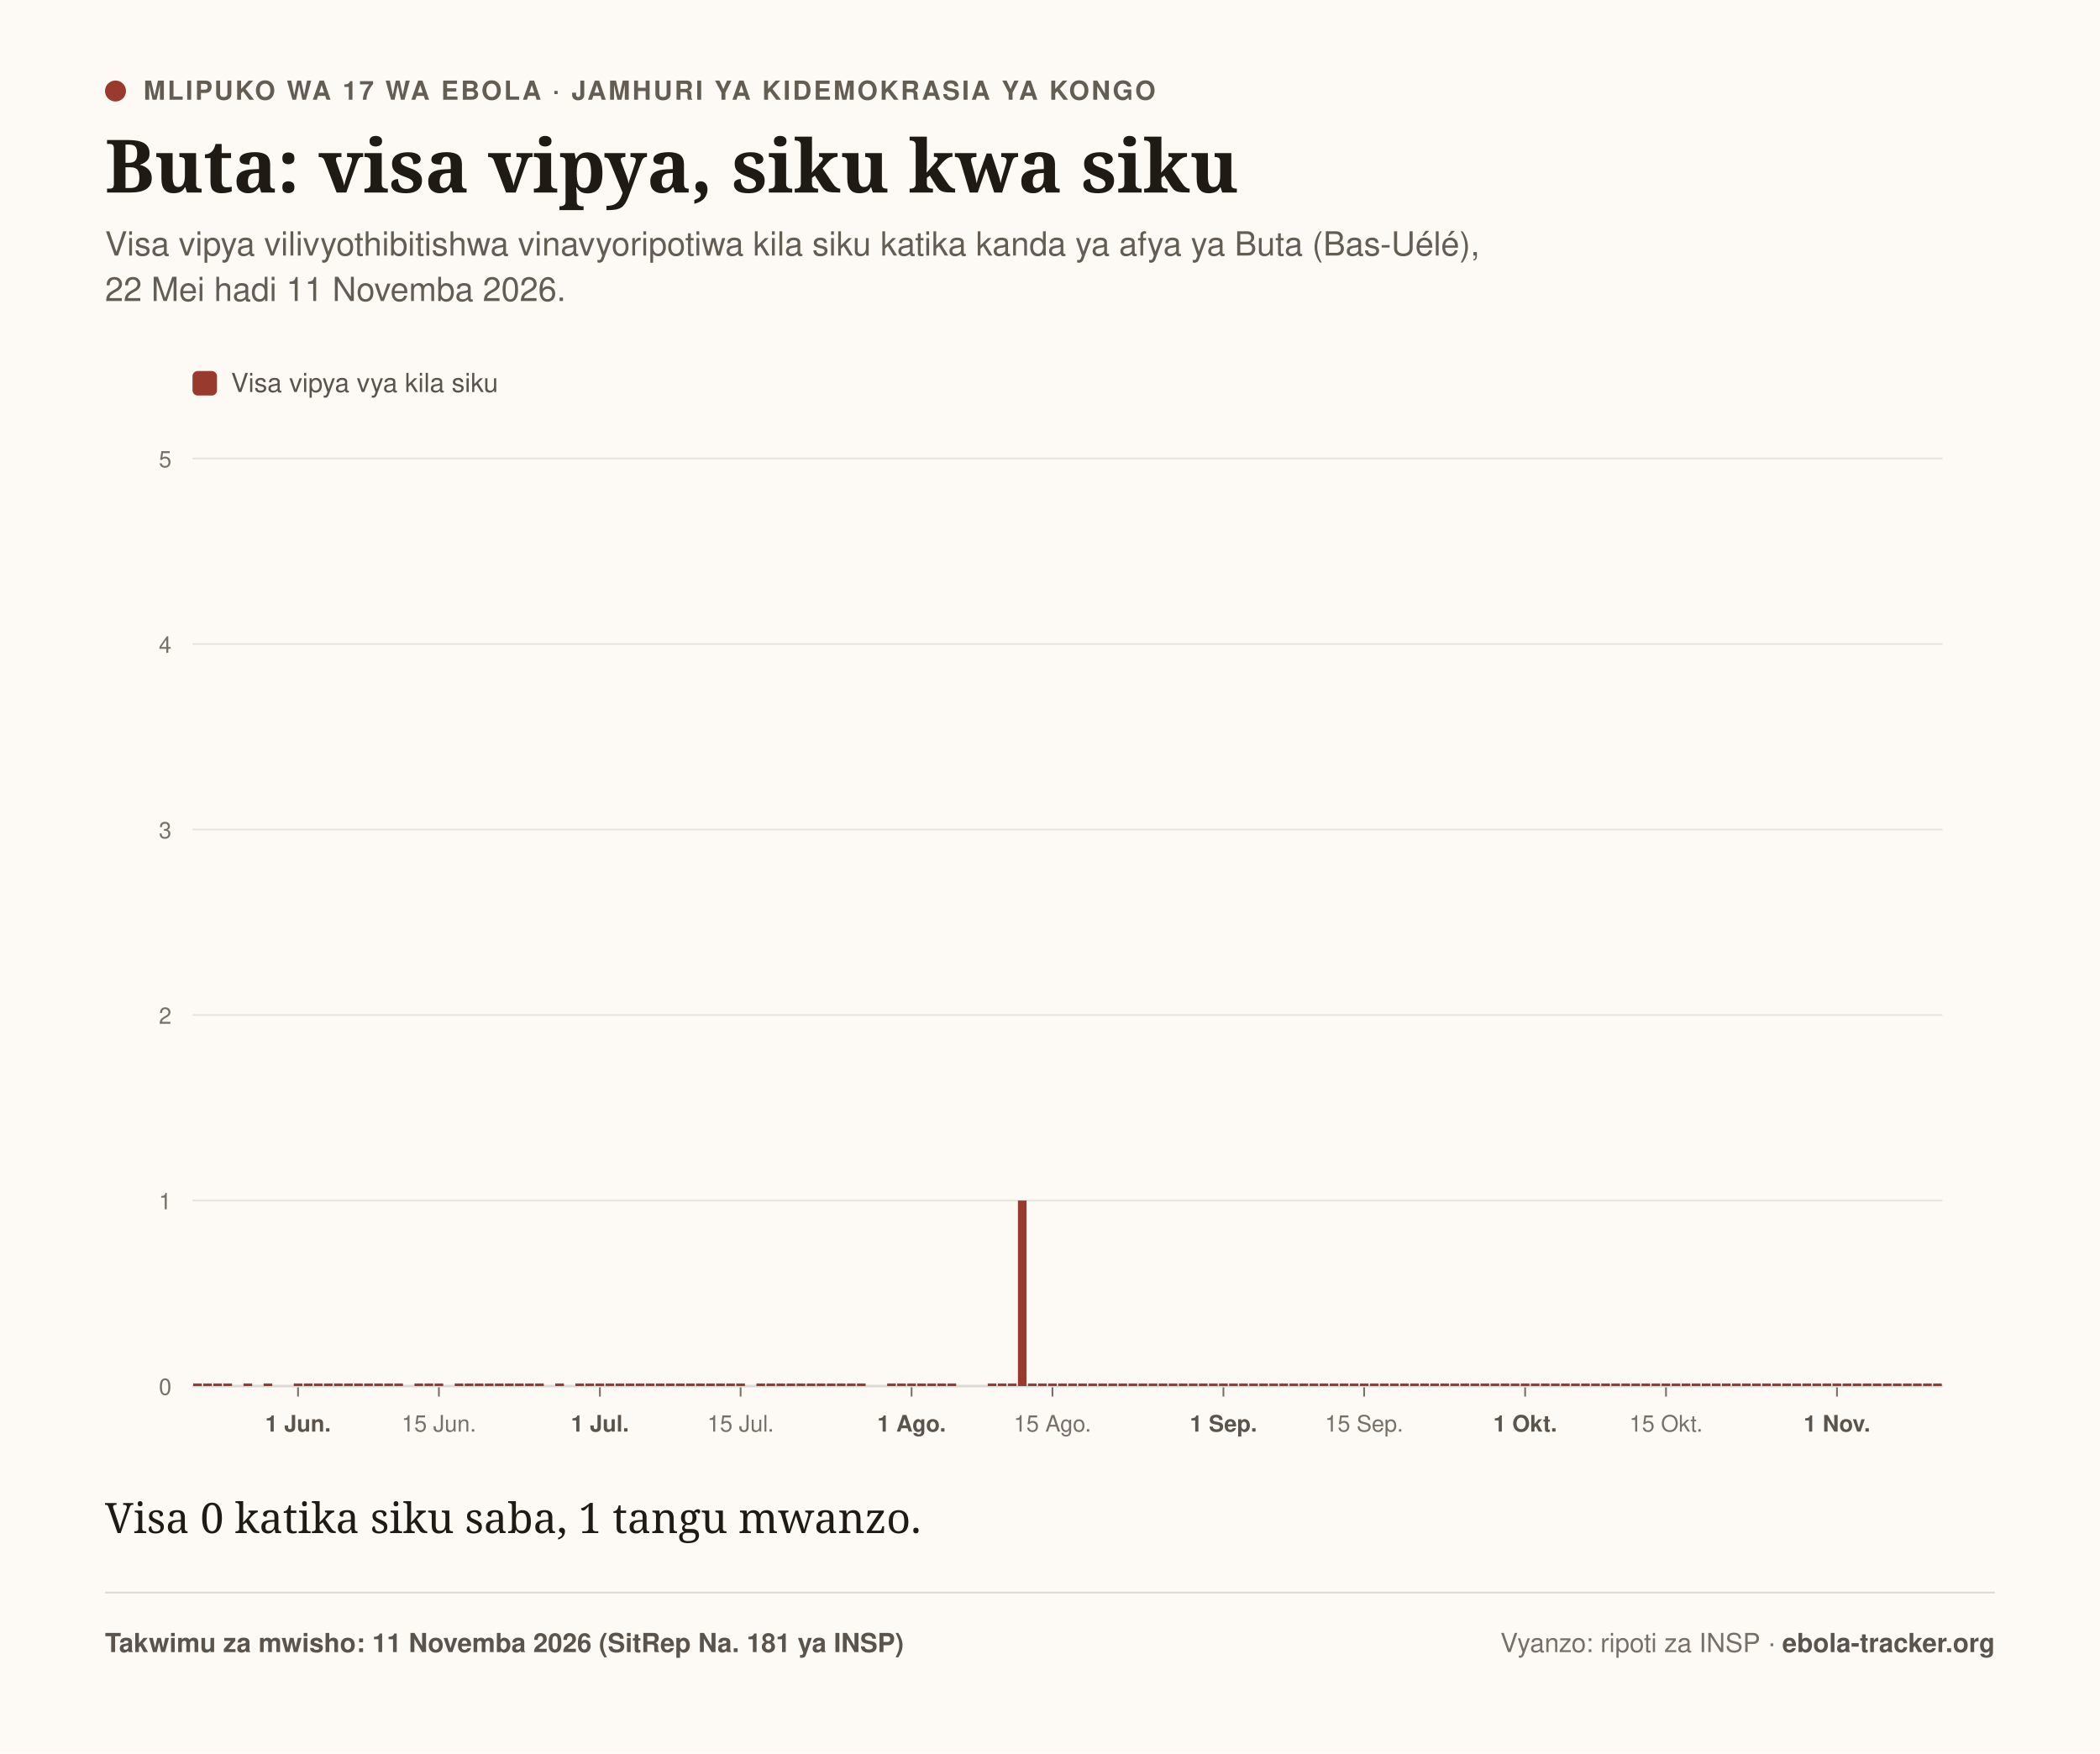
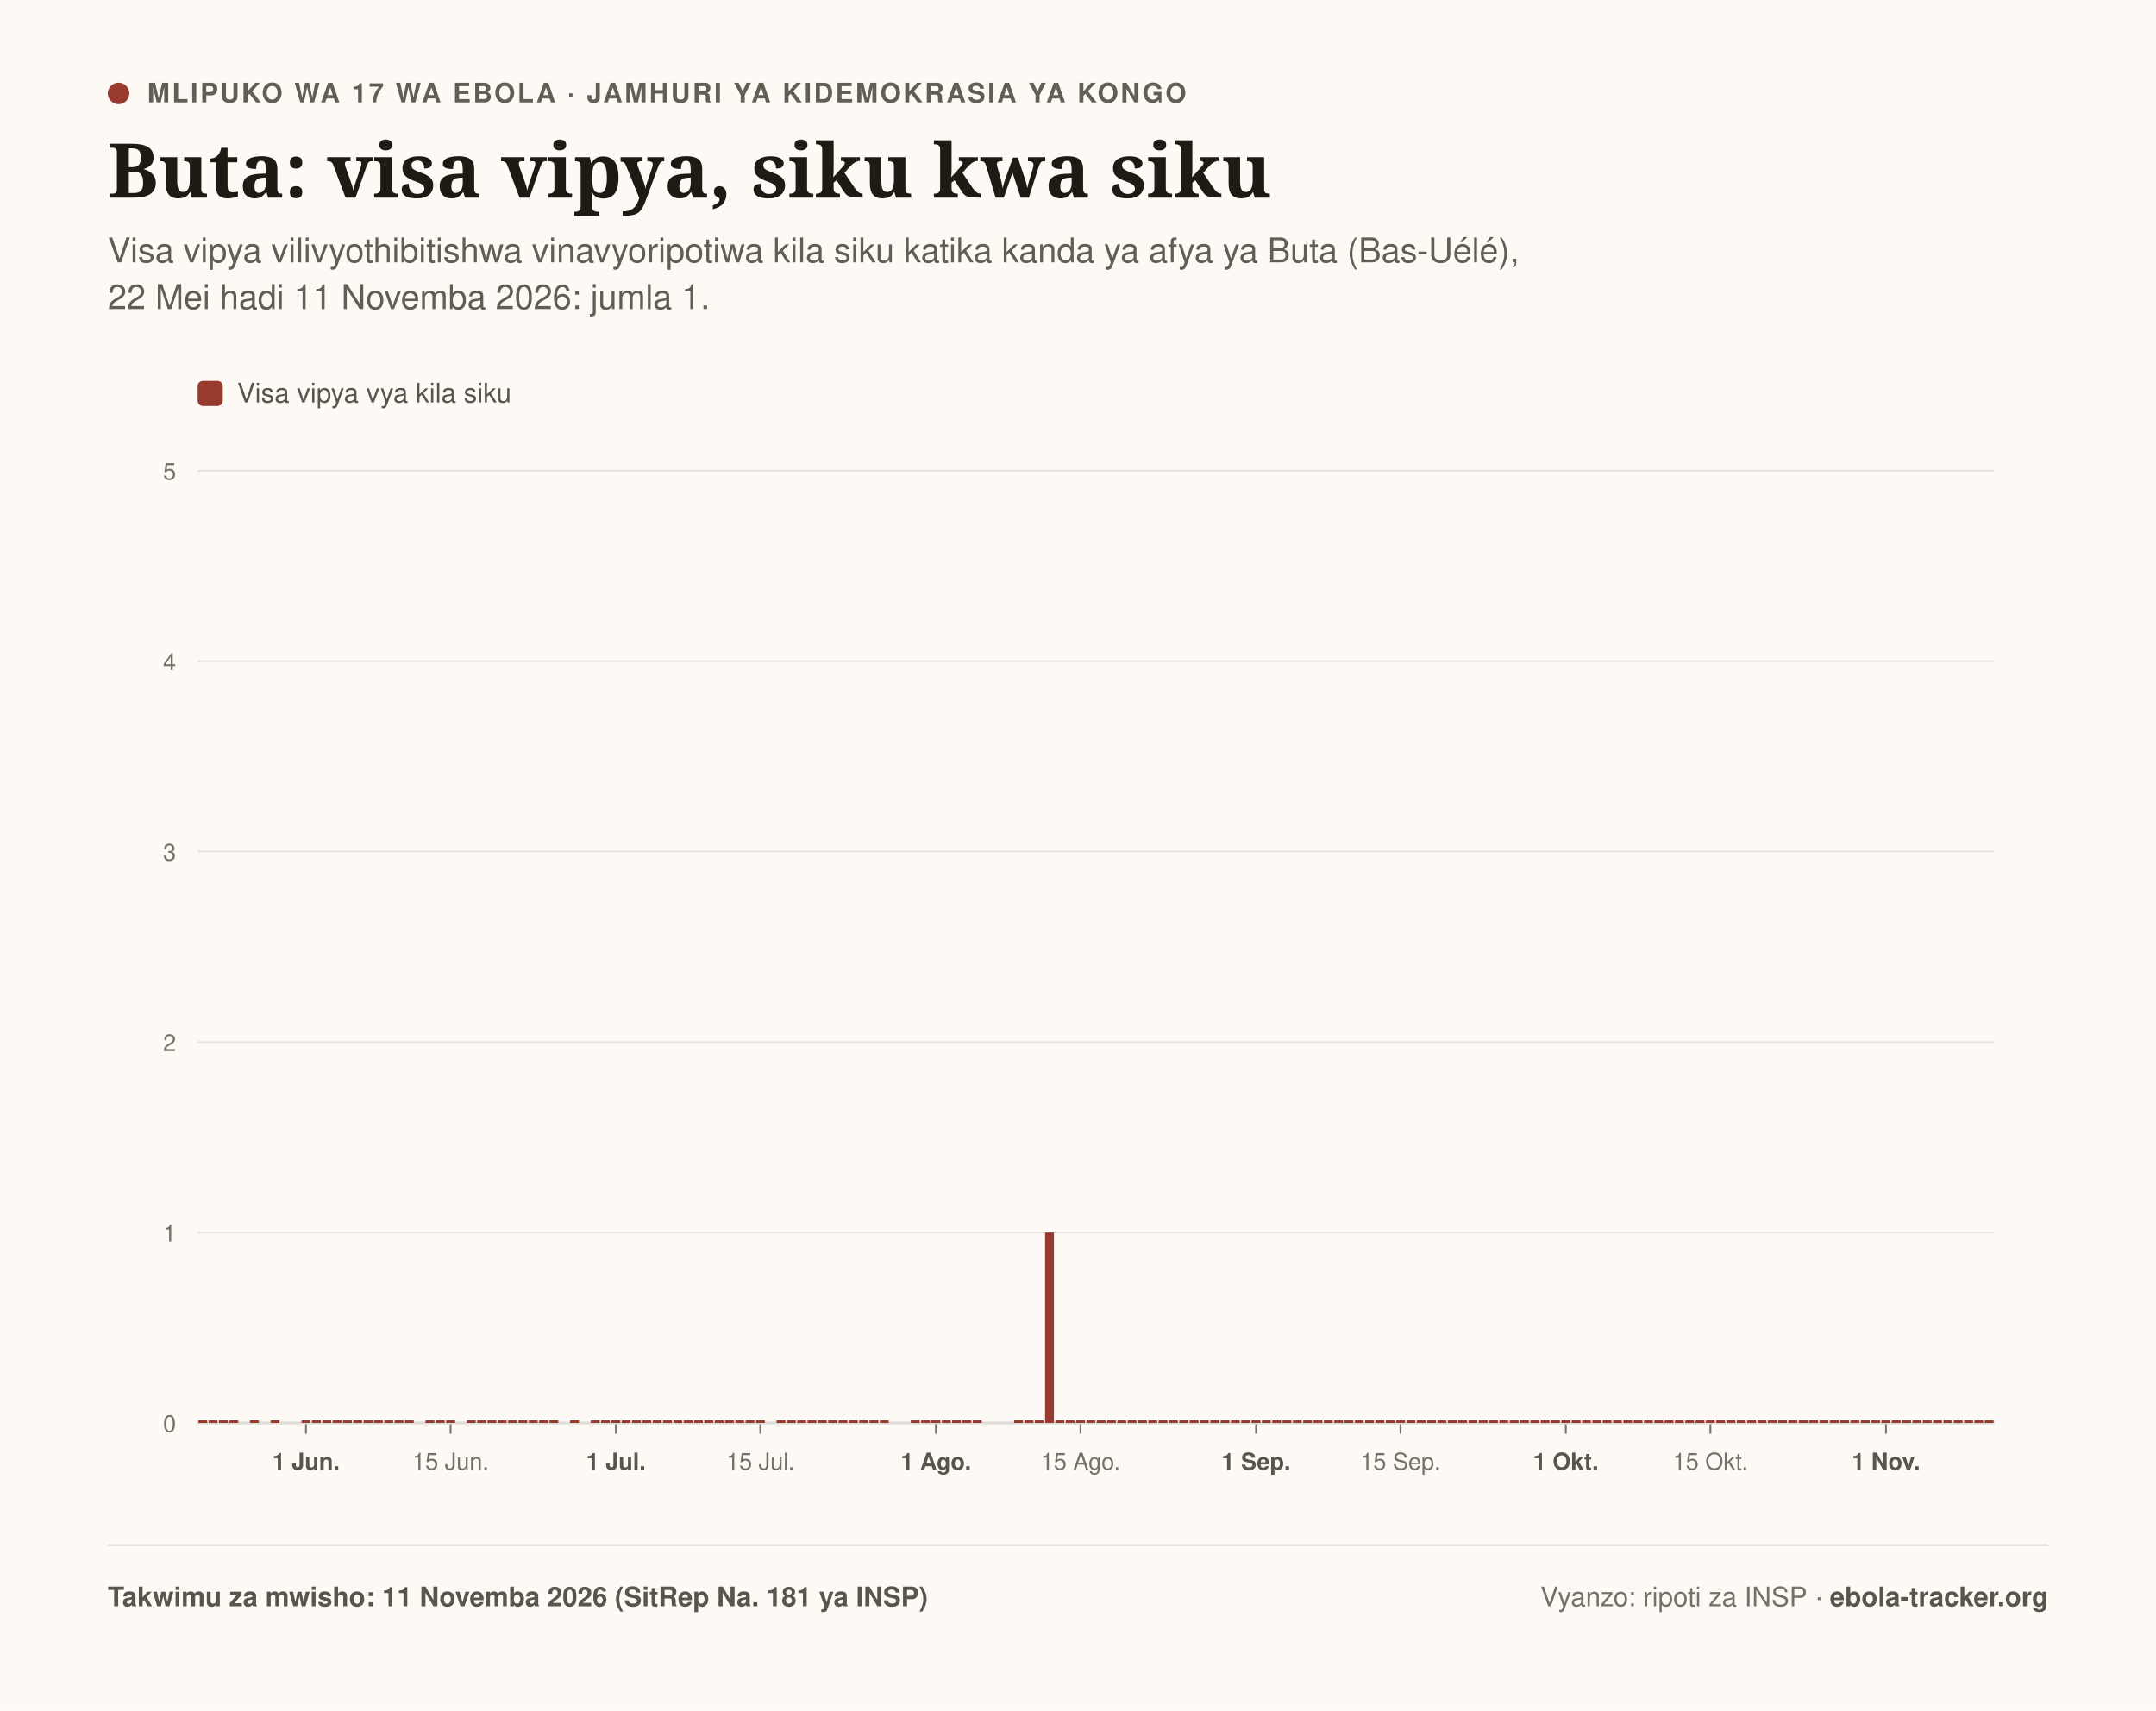
- <svg xmlns="http://www.w3.org/2000/svg" viewBox="0 0 1200 1002" role="img" aria-label="Buta: visa vipya, siku kwa siku. Visa vipya vilivyothibitishwa vinavyoripotiwa kila siku katika kanda ya afya ya Buta (Bas-Uélé), 22 Mei hadi 11 Novemba 2026.">
-   <rect width="1200" height="1002" fill="#FDFAF6" />
+ <svg xmlns="http://www.w3.org/2000/svg" viewBox="0 0 1200 952" role="img" aria-label="Buta: visa vipya, siku kwa siku. Visa vipya vilivyothibitishwa vinavyoripotiwa kila siku katika kanda ya afya ya Buta (Bas-Uélé), 22 Mei hadi 11 Novemba 2026: jumla 1.">
+   <rect width="1200" height="952" fill="#FDFAF6" />
  <circle cx="66" cy="52" r="6" fill="#993A2E" />
  <text x="82.0" y="57.0" font-family="'Public Sans',Helvetica,Arial,sans-serif" font-size="15" font-weight="700" fill="#635D54" text-anchor="start" letter-spacing=".08em">MLIPUKO WA 17 WA EBOLA · JAMHURI YA KIDEMOKRASIA YA KONGO</text>
  <text x="60.0" y="110.0" font-family="'Source Serif 4',Georgia,serif" font-size="42" font-weight="600" fill="#1F1A13" text-anchor="start">Buta: visa vipya, siku kwa siku</text>
  <text x="60.0" y="146.0" font-family="'Public Sans',Helvetica,Arial,sans-serif" font-size="19" font-weight="400" fill="#635D54" text-anchor="start">Visa vipya vilivyothibitishwa vinavyoripotiwa kila siku katika kanda ya afya ya Buta (Bas-Uélé),</text>
-   <text x="60.0" y="172.0" font-family="'Public Sans',Helvetica,Arial,sans-serif" font-size="19" font-weight="400" fill="#635D54" text-anchor="start">22 Mei hadi 11 Novemba 2026.</text>
+   <text x="60.0" y="172.0" font-family="'Public Sans',Helvetica,Arial,sans-serif" font-size="19" font-weight="400" fill="#635D54" text-anchor="start">22 Mei hadi 11 Novemba 2026: jumla 1.</text>
  <rect x="110" y="212" width="14" height="14" rx="3" fill="#993A2E" />
  <text x="132.0" y="224.0" font-family="'Public Sans',Helvetica,Arial,sans-serif" font-size="15" font-weight="400" fill="#5A544C" text-anchor="start">Visa vipya vya kila siku</text>
  <line x1="110" x2="1110" y1="792.0" y2="792.0" stroke="#E7E4E0" />
  <text x="98.0" y="797.0" font-family="'Public Sans',Helvetica,Arial,sans-serif" font-size="13" font-weight="400" fill="#777068" text-anchor="end">0</text>
  <line x1="110" x2="1110" y1="686.0" y2="686.0" stroke="#E7E4E0" />
  <text x="98.0" y="691.0" font-family="'Public Sans',Helvetica,Arial,sans-serif" font-size="13" font-weight="400" fill="#777068" text-anchor="end">1</text>
  <line x1="110" x2="1110" y1="580.0" y2="580.0" stroke="#E7E4E0" />
  <text x="98.0" y="585.0" font-family="'Public Sans',Helvetica,Arial,sans-serif" font-size="13" font-weight="400" fill="#777068" text-anchor="end">2</text>
  <line x1="110" x2="1110" y1="474.0" y2="474.0" stroke="#E7E4E0" />
  <text x="98.0" y="479.0" font-family="'Public Sans',Helvetica,Arial,sans-serif" font-size="13" font-weight="400" fill="#777068" text-anchor="end">3</text>
  <line x1="110" x2="1110" y1="368.0" y2="368.0" stroke="#E7E4E0" />
  <text x="98.0" y="373.0" font-family="'Public Sans',Helvetica,Arial,sans-serif" font-size="13" font-weight="400" fill="#777068" text-anchor="end">4</text>
  <line x1="110" x2="1110" y1="262.0" y2="262.0" stroke="#E7E4E0" />
  <text x="98.0" y="267.0" font-family="'Public Sans',Helvetica,Arial,sans-serif" font-size="13" font-weight="400" fill="#777068" text-anchor="end">5</text>
  <line x1="170.3" x2="170.3" y1="792" y2="798" stroke="#777068" />
  <text x="170.3" y="818.0" font-family="'Public Sans',Helvetica,Arial,sans-serif" font-size="13" font-weight="600" fill="#5A544C" text-anchor="middle">1 Jun.</text>
  <line x1="250.8" x2="250.8" y1="792" y2="798" stroke="#777068" />
  <text x="250.8" y="818.0" font-family="'Public Sans',Helvetica,Arial,sans-serif" font-size="13" font-weight="400" fill="#777068" text-anchor="middle">15 Jun.</text>
  <line x1="342.8" x2="342.8" y1="792" y2="798" stroke="#777068" />
  <text x="342.8" y="818.0" font-family="'Public Sans',Helvetica,Arial,sans-serif" font-size="13" font-weight="600" fill="#5A544C" text-anchor="middle">1 Jul.</text>
  <line x1="423.2" x2="423.2" y1="792" y2="798" stroke="#777068" />
  <text x="423.2" y="818.0" font-family="'Public Sans',Helvetica,Arial,sans-serif" font-size="13" font-weight="400" fill="#777068" text-anchor="middle">15 Jul.</text>
  <line x1="520.9" x2="520.9" y1="792" y2="798" stroke="#777068" />
  <text x="520.9" y="818.0" font-family="'Public Sans',Helvetica,Arial,sans-serif" font-size="13" font-weight="600" fill="#5A544C" text-anchor="middle">1 Ago.</text>
  <line x1="601.4" x2="601.4" y1="792" y2="798" stroke="#777068" />
  <text x="601.4" y="818.0" font-family="'Public Sans',Helvetica,Arial,sans-serif" font-size="13" font-weight="400" fill="#777068" text-anchor="middle">15 Ago.</text>
  <line x1="699.1" x2="699.1" y1="792" y2="798" stroke="#777068" />
  <text x="699.1" y="818.0" font-family="'Public Sans',Helvetica,Arial,sans-serif" font-size="13" font-weight="600" fill="#5A544C" text-anchor="middle">1 Sep.</text>
  <line x1="779.5" x2="779.5" y1="792" y2="798" stroke="#777068" />
  <text x="779.5" y="818.0" font-family="'Public Sans',Helvetica,Arial,sans-serif" font-size="13" font-weight="400" fill="#777068" text-anchor="middle">15 Sep.</text>
  <line x1="871.5" x2="871.5" y1="792" y2="798" stroke="#777068" />
  <text x="871.5" y="818.0" font-family="'Public Sans',Helvetica,Arial,sans-serif" font-size="13" font-weight="600" fill="#5A544C" text-anchor="middle">1 Okt.</text>
  <line x1="952.0" x2="952.0" y1="792" y2="798" stroke="#777068" />
  <text x="952.0" y="818.0" font-family="'Public Sans',Helvetica,Arial,sans-serif" font-size="13" font-weight="400" fill="#777068" text-anchor="middle">15 Okt.</text>
  <line x1="1049.7" x2="1049.7" y1="792" y2="798" stroke="#777068" />
  <text x="1049.7" y="818.0" font-family="'Public Sans',Helvetica,Arial,sans-serif" font-size="13" font-weight="600" fill="#5A544C" text-anchor="middle">1 Nov.</text>
  <line x1="110" x2="1110" y1="792" y2="792" stroke="#DEDAD5" stroke-width="1.5" />
  <rect x="110.40" y="790.50" width="4.94" height="1.50" fill="#993A2E" />
  <rect x="116.15" y="790.50" width="4.94" height="1.50" fill="#993A2E" />
  <rect x="121.90" y="790.50" width="4.94" height="1.50" fill="#993A2E" />
  <rect x="127.64" y="790.50" width="4.94" height="1.50" fill="#993A2E" />
  <rect x="139.14" y="790.50" width="4.94" height="1.50" fill="#993A2E" />
  <rect x="150.63" y="790.50" width="4.94" height="1.50" fill="#993A2E" />
  <rect x="167.87" y="790.50" width="4.94" height="1.50" fill="#993A2E" />
  <rect x="173.62" y="790.50" width="4.94" height="1.50" fill="#993A2E" />
  <rect x="179.37" y="790.50" width="4.94" height="1.50" fill="#993A2E" />
  <rect x="185.11" y="790.50" width="4.94" height="1.50" fill="#993A2E" />
  <rect x="190.86" y="790.50" width="4.94" height="1.50" fill="#993A2E" />
  <rect x="196.61" y="790.50" width="4.94" height="1.50" fill="#993A2E" />
  <rect x="202.36" y="790.50" width="4.94" height="1.50" fill="#993A2E" />
  <rect x="208.10" y="790.50" width="4.94" height="1.50" fill="#993A2E" />
  <rect x="213.85" y="790.50" width="4.94" height="1.50" fill="#993A2E" />
  <rect x="219.60" y="790.50" width="4.94" height="1.50" fill="#993A2E" />
  <rect x="225.34" y="790.50" width="4.94" height="1.50" fill="#993A2E" />
  <rect x="236.84" y="790.50" width="4.94" height="1.50" fill="#993A2E" />
  <rect x="242.59" y="790.50" width="4.94" height="1.50" fill="#993A2E" />
  <rect x="248.33" y="790.50" width="4.94" height="1.50" fill="#993A2E" />
  <rect x="259.83" y="790.50" width="4.94" height="1.50" fill="#993A2E" />
  <rect x="265.57" y="790.50" width="4.94" height="1.50" fill="#993A2E" />
  <rect x="271.32" y="790.50" width="4.94" height="1.50" fill="#993A2E" />
  <rect x="277.07" y="790.50" width="4.94" height="1.50" fill="#993A2E" />
  <rect x="282.82" y="790.50" width="4.94" height="1.50" fill="#993A2E" />
  <rect x="288.56" y="790.50" width="4.94" height="1.50" fill="#993A2E" />
  <rect x="294.31" y="790.50" width="4.94" height="1.50" fill="#993A2E" />
  <rect x="300.06" y="790.50" width="4.94" height="1.50" fill="#993A2E" />
  <rect x="305.80" y="790.50" width="4.94" height="1.50" fill="#993A2E" />
  <rect x="317.30" y="790.50" width="4.94" height="1.50" fill="#993A2E" />
  <rect x="328.79" y="790.50" width="4.94" height="1.50" fill="#993A2E" />
  <rect x="334.54" y="790.50" width="4.94" height="1.50" fill="#993A2E" />
  <rect x="340.29" y="790.50" width="4.94" height="1.50" fill="#993A2E" />
  <rect x="346.03" y="790.50" width="4.94" height="1.50" fill="#993A2E" />
  <rect x="351.78" y="790.50" width="4.94" height="1.50" fill="#993A2E" />
  <rect x="357.53" y="790.50" width="4.94" height="1.50" fill="#993A2E" />
  <rect x="363.28" y="790.50" width="4.94" height="1.50" fill="#993A2E" />
  <rect x="369.02" y="790.50" width="4.94" height="1.50" fill="#993A2E" />
  <rect x="374.77" y="790.50" width="4.94" height="1.50" fill="#993A2E" />
  <rect x="380.52" y="790.50" width="4.94" height="1.50" fill="#993A2E" />
  <rect x="386.26" y="790.50" width="4.94" height="1.50" fill="#993A2E" />
  <rect x="392.01" y="790.50" width="4.94" height="1.50" fill="#993A2E" />
  <rect x="397.76" y="790.50" width="4.94" height="1.50" fill="#993A2E" />
  <rect x="403.51" y="790.50" width="4.94" height="1.50" fill="#993A2E" />
  <rect x="409.25" y="790.50" width="4.94" height="1.50" fill="#993A2E" />
  <rect x="415.00" y="790.50" width="4.94" height="1.50" fill="#993A2E" />
  <rect x="420.75" y="790.50" width="4.94" height="1.50" fill="#993A2E" />
  <rect x="432.24" y="790.50" width="4.94" height="1.50" fill="#993A2E" />
  <rect x="437.99" y="790.50" width="4.94" height="1.50" fill="#993A2E" />
  <rect x="443.74" y="790.50" width="4.94" height="1.50" fill="#993A2E" />
  <rect x="449.48" y="790.50" width="4.94" height="1.50" fill="#993A2E" />
  <rect x="455.23" y="790.50" width="4.94" height="1.50" fill="#993A2E" />
  <rect x="460.98" y="790.50" width="4.94" height="1.50" fill="#993A2E" />
  <rect x="466.72" y="790.50" width="4.94" height="1.50" fill="#993A2E" />
  <rect x="472.47" y="790.50" width="4.94" height="1.50" fill="#993A2E" />
  <rect x="478.22" y="790.50" width="4.94" height="1.50" fill="#993A2E" />
  <rect x="483.97" y="790.50" width="4.94" height="1.50" fill="#993A2E" />
  <rect x="489.71" y="790.50" width="4.94" height="1.50" fill="#993A2E" />
  <rect x="506.95" y="790.50" width="4.94" height="1.50" fill="#993A2E" />
  <rect x="512.70" y="790.50" width="4.94" height="1.50" fill="#993A2E" />
  <rect x="518.45" y="790.50" width="4.94" height="1.50" fill="#993A2E" />
  <rect x="524.20" y="790.50" width="4.94" height="1.50" fill="#993A2E" />
  <rect x="529.94" y="790.50" width="4.94" height="1.50" fill="#993A2E" />
  <rect x="535.69" y="790.50" width="4.94" height="1.50" fill="#993A2E" />
  <rect x="541.44" y="790.50" width="4.94" height="1.50" fill="#993A2E" />
  <rect x="564.43" y="790.50" width="4.94" height="1.50" fill="#993A2E" />
  <rect x="570.17" y="790.50" width="4.94" height="1.50" fill="#993A2E" />
  <rect x="575.92" y="790.50" width="4.94" height="1.50" fill="#993A2E" />
  <rect x="581.67" y="686.00" width="4.94" height="106.00" fill="#993A2E" />
  <rect x="587.41" y="790.50" width="4.94" height="1.50" fill="#993A2E" />
  <rect x="593.16" y="790.50" width="4.94" height="1.50" fill="#993A2E" />
  <rect x="598.91" y="790.50" width="4.94" height="1.50" fill="#993A2E" />
  <rect x="604.66" y="790.50" width="4.94" height="1.50" fill="#993A2E" />
  <rect x="610.40" y="790.50" width="4.94" height="1.50" fill="#993A2E" />
  <rect x="616.15" y="790.50" width="4.94" height="1.50" fill="#993A2E" />
  <rect x="621.90" y="790.50" width="4.94" height="1.50" fill="#993A2E" />
  <rect x="627.64" y="790.50" width="4.94" height="1.50" fill="#993A2E" />
  <rect x="633.39" y="790.50" width="4.94" height="1.50" fill="#993A2E" />
  <rect x="639.14" y="790.50" width="4.94" height="1.50" fill="#993A2E" />
  <rect x="644.89" y="790.50" width="4.94" height="1.50" fill="#993A2E" />
  <rect x="650.63" y="790.50" width="4.94" height="1.50" fill="#993A2E" />
  <rect x="656.38" y="790.50" width="4.94" height="1.50" fill="#993A2E" />
  <rect x="662.13" y="790.50" width="4.94" height="1.50" fill="#993A2E" />
  <rect x="667.87" y="790.50" width="4.94" height="1.50" fill="#993A2E" />
  <rect x="673.62" y="790.50" width="4.94" height="1.50" fill="#993A2E" />
  <rect x="679.37" y="790.50" width="4.94" height="1.50" fill="#993A2E" />
  <rect x="685.11" y="790.50" width="4.94" height="1.50" fill="#993A2E" />
  <rect x="690.86" y="790.50" width="4.94" height="1.50" fill="#993A2E" />
  <rect x="696.61" y="790.50" width="4.94" height="1.50" fill="#993A2E" />
  <rect x="702.36" y="790.50" width="4.94" height="1.50" fill="#993A2E" />
  <rect x="708.10" y="790.50" width="4.94" height="1.50" fill="#993A2E" />
  <rect x="713.85" y="790.50" width="4.94" height="1.50" fill="#993A2E" />
  <rect x="719.60" y="790.50" width="4.94" height="1.50" fill="#993A2E" />
  <rect x="725.34" y="790.50" width="4.94" height="1.50" fill="#993A2E" />
  <rect x="731.09" y="790.50" width="4.94" height="1.50" fill="#993A2E" />
  <rect x="736.84" y="790.50" width="4.94" height="1.50" fill="#993A2E" />
  <rect x="742.59" y="790.50" width="4.94" height="1.50" fill="#993A2E" />
  <rect x="748.33" y="790.50" width="4.94" height="1.50" fill="#993A2E" />
  <rect x="754.08" y="790.50" width="4.94" height="1.50" fill="#993A2E" />
  <rect x="759.83" y="790.50" width="4.94" height="1.50" fill="#993A2E" />
  <rect x="765.57" y="790.50" width="4.94" height="1.50" fill="#993A2E" />
  <rect x="771.32" y="790.50" width="4.94" height="1.50" fill="#993A2E" />
  <rect x="777.07" y="790.50" width="4.94" height="1.50" fill="#993A2E" />
  <rect x="782.82" y="790.50" width="4.94" height="1.50" fill="#993A2E" />
  <rect x="788.56" y="790.50" width="4.94" height="1.50" fill="#993A2E" />
  <rect x="794.31" y="790.50" width="4.94" height="1.50" fill="#993A2E" />
  <rect x="800.06" y="790.50" width="4.94" height="1.50" fill="#993A2E" />
  <rect x="805.80" y="790.50" width="4.94" height="1.50" fill="#993A2E" />
  <rect x="811.55" y="790.50" width="4.94" height="1.50" fill="#993A2E" />
  <rect x="817.30" y="790.50" width="4.94" height="1.50" fill="#993A2E" />
  <rect x="823.05" y="790.50" width="4.94" height="1.50" fill="#993A2E" />
  <rect x="828.79" y="790.50" width="4.94" height="1.50" fill="#993A2E" />
  <rect x="834.54" y="790.50" width="4.94" height="1.50" fill="#993A2E" />
  <rect x="840.29" y="790.50" width="4.94" height="1.50" fill="#993A2E" />
  <rect x="846.03" y="790.50" width="4.94" height="1.50" fill="#993A2E" />
  <rect x="851.78" y="790.50" width="4.94" height="1.50" fill="#993A2E" />
  <rect x="857.53" y="790.50" width="4.94" height="1.50" fill="#993A2E" />
  <rect x="863.28" y="790.50" width="4.94" height="1.50" fill="#993A2E" />
  <rect x="869.02" y="790.50" width="4.94" height="1.50" fill="#993A2E" />
  <rect x="874.77" y="790.50" width="4.94" height="1.50" fill="#993A2E" />
  <rect x="880.52" y="790.50" width="4.94" height="1.50" fill="#993A2E" />
  <rect x="886.26" y="790.50" width="4.94" height="1.50" fill="#993A2E" />
  <rect x="892.01" y="790.50" width="4.94" height="1.50" fill="#993A2E" />
  <rect x="897.76" y="790.50" width="4.94" height="1.50" fill="#993A2E" />
  <rect x="903.51" y="790.50" width="4.94" height="1.50" fill="#993A2E" />
  <rect x="909.25" y="790.50" width="4.94" height="1.50" fill="#993A2E" />
  <rect x="915.00" y="790.50" width="4.94" height="1.50" fill="#993A2E" />
  <rect x="920.75" y="790.50" width="4.94" height="1.50" fill="#993A2E" />
  <rect x="926.49" y="790.50" width="4.94" height="1.50" fill="#993A2E" />
  <rect x="932.24" y="790.50" width="4.94" height="1.50" fill="#993A2E" />
  <rect x="937.99" y="790.50" width="4.94" height="1.50" fill="#993A2E" />
  <rect x="943.74" y="790.50" width="4.94" height="1.50" fill="#993A2E" />
  <rect x="949.48" y="790.50" width="4.94" height="1.50" fill="#993A2E" />
  <rect x="955.23" y="790.50" width="4.94" height="1.50" fill="#993A2E" />
  <rect x="960.98" y="790.50" width="4.94" height="1.50" fill="#993A2E" />
  <rect x="966.72" y="790.50" width="4.94" height="1.50" fill="#993A2E" />
  <rect x="972.47" y="790.50" width="4.94" height="1.50" fill="#993A2E" />
  <rect x="978.22" y="790.50" width="4.94" height="1.50" fill="#993A2E" />
  <rect x="983.97" y="790.50" width="4.94" height="1.50" fill="#993A2E" />
  <rect x="989.71" y="790.50" width="4.94" height="1.50" fill="#993A2E" />
  <rect x="995.46" y="790.50" width="4.94" height="1.50" fill="#993A2E" />
  <rect x="1001.21" y="790.50" width="4.94" height="1.50" fill="#993A2E" />
  <rect x="1006.95" y="790.50" width="4.94" height="1.50" fill="#993A2E" />
  <rect x="1012.70" y="790.50" width="4.94" height="1.50" fill="#993A2E" />
  <rect x="1018.45" y="790.50" width="4.94" height="1.50" fill="#993A2E" />
  <rect x="1024.20" y="790.50" width="4.94" height="1.50" fill="#993A2E" />
  <rect x="1029.94" y="790.50" width="4.94" height="1.50" fill="#993A2E" />
  <rect x="1035.69" y="790.50" width="4.94" height="1.50" fill="#993A2E" />
  <rect x="1041.44" y="790.50" width="4.94" height="1.50" fill="#993A2E" />
  <rect x="1047.18" y="790.50" width="4.94" height="1.50" fill="#993A2E" />
  <rect x="1052.93" y="790.50" width="4.94" height="1.50" fill="#993A2E" />
  <rect x="1058.68" y="790.50" width="4.94" height="1.50" fill="#993A2E" />
  <rect x="1064.43" y="790.50" width="4.94" height="1.50" fill="#993A2E" />
  <rect x="1070.17" y="790.50" width="4.94" height="1.50" fill="#993A2E" />
  <rect x="1075.92" y="790.50" width="4.94" height="1.50" fill="#993A2E" />
  <rect x="1081.67" y="790.50" width="4.94" height="1.50" fill="#993A2E" />
  <rect x="1087.41" y="790.50" width="4.94" height="1.50" fill="#993A2E" />
  <rect x="1093.16" y="790.50" width="4.94" height="1.50" fill="#993A2E" />
  <rect x="1098.91" y="790.50" width="4.94" height="1.50" fill="#993A2E" />
  <rect x="1104.66" y="790.50" width="4.94" height="1.50" fill="#993A2E" />
-   <text x="60.0" y="876.0" font-family="'Source Serif 4',Georgia,serif" font-size="24" font-weight="400" fill="#1F1A13" text-anchor="start">Visa 0 katika siku saba, 1 tangu mwanzo.</text>
-   <line x1="60" x2="1140" y1="910" y2="910" stroke="#DEDAD5" />
-   <text x="60.0" y="944.0" font-family="'Public Sans',Helvetica,Arial,sans-serif" font-size="15" font-weight="600" fill="#5A544C" text-anchor="start">Takwimu za mwisho: 11 Novemba 2026 (SitRep Na. 181 ya INSP)</text>
-   <text x="1140" y="944" text-anchor="end" font-family="'Public Sans',Helvetica,Arial,sans-serif" font-size="15" fill="#777068">Vyanzo: ripoti za INSP · <tspan font-weight="700" fill="#5A544C">ebola-tracker.org</tspan>
+   <line x1="60" x2="1140" y1="860" y2="860" stroke="#DEDAD5" />
+   <text x="60.0" y="894.0" font-family="'Public Sans',Helvetica,Arial,sans-serif" font-size="15" font-weight="600" fill="#5A544C" text-anchor="start">Takwimu za mwisho: 11 Novemba 2026 (SitRep Na. 181 ya INSP)</text>
+   <text x="1140" y="894" text-anchor="end" font-family="'Public Sans',Helvetica,Arial,sans-serif" font-size="15" fill="#777068">Vyanzo: ripoti za INSP · <tspan font-weight="700" fill="#5A544C">ebola-tracker.org</tspan>
  </text>
</svg>
